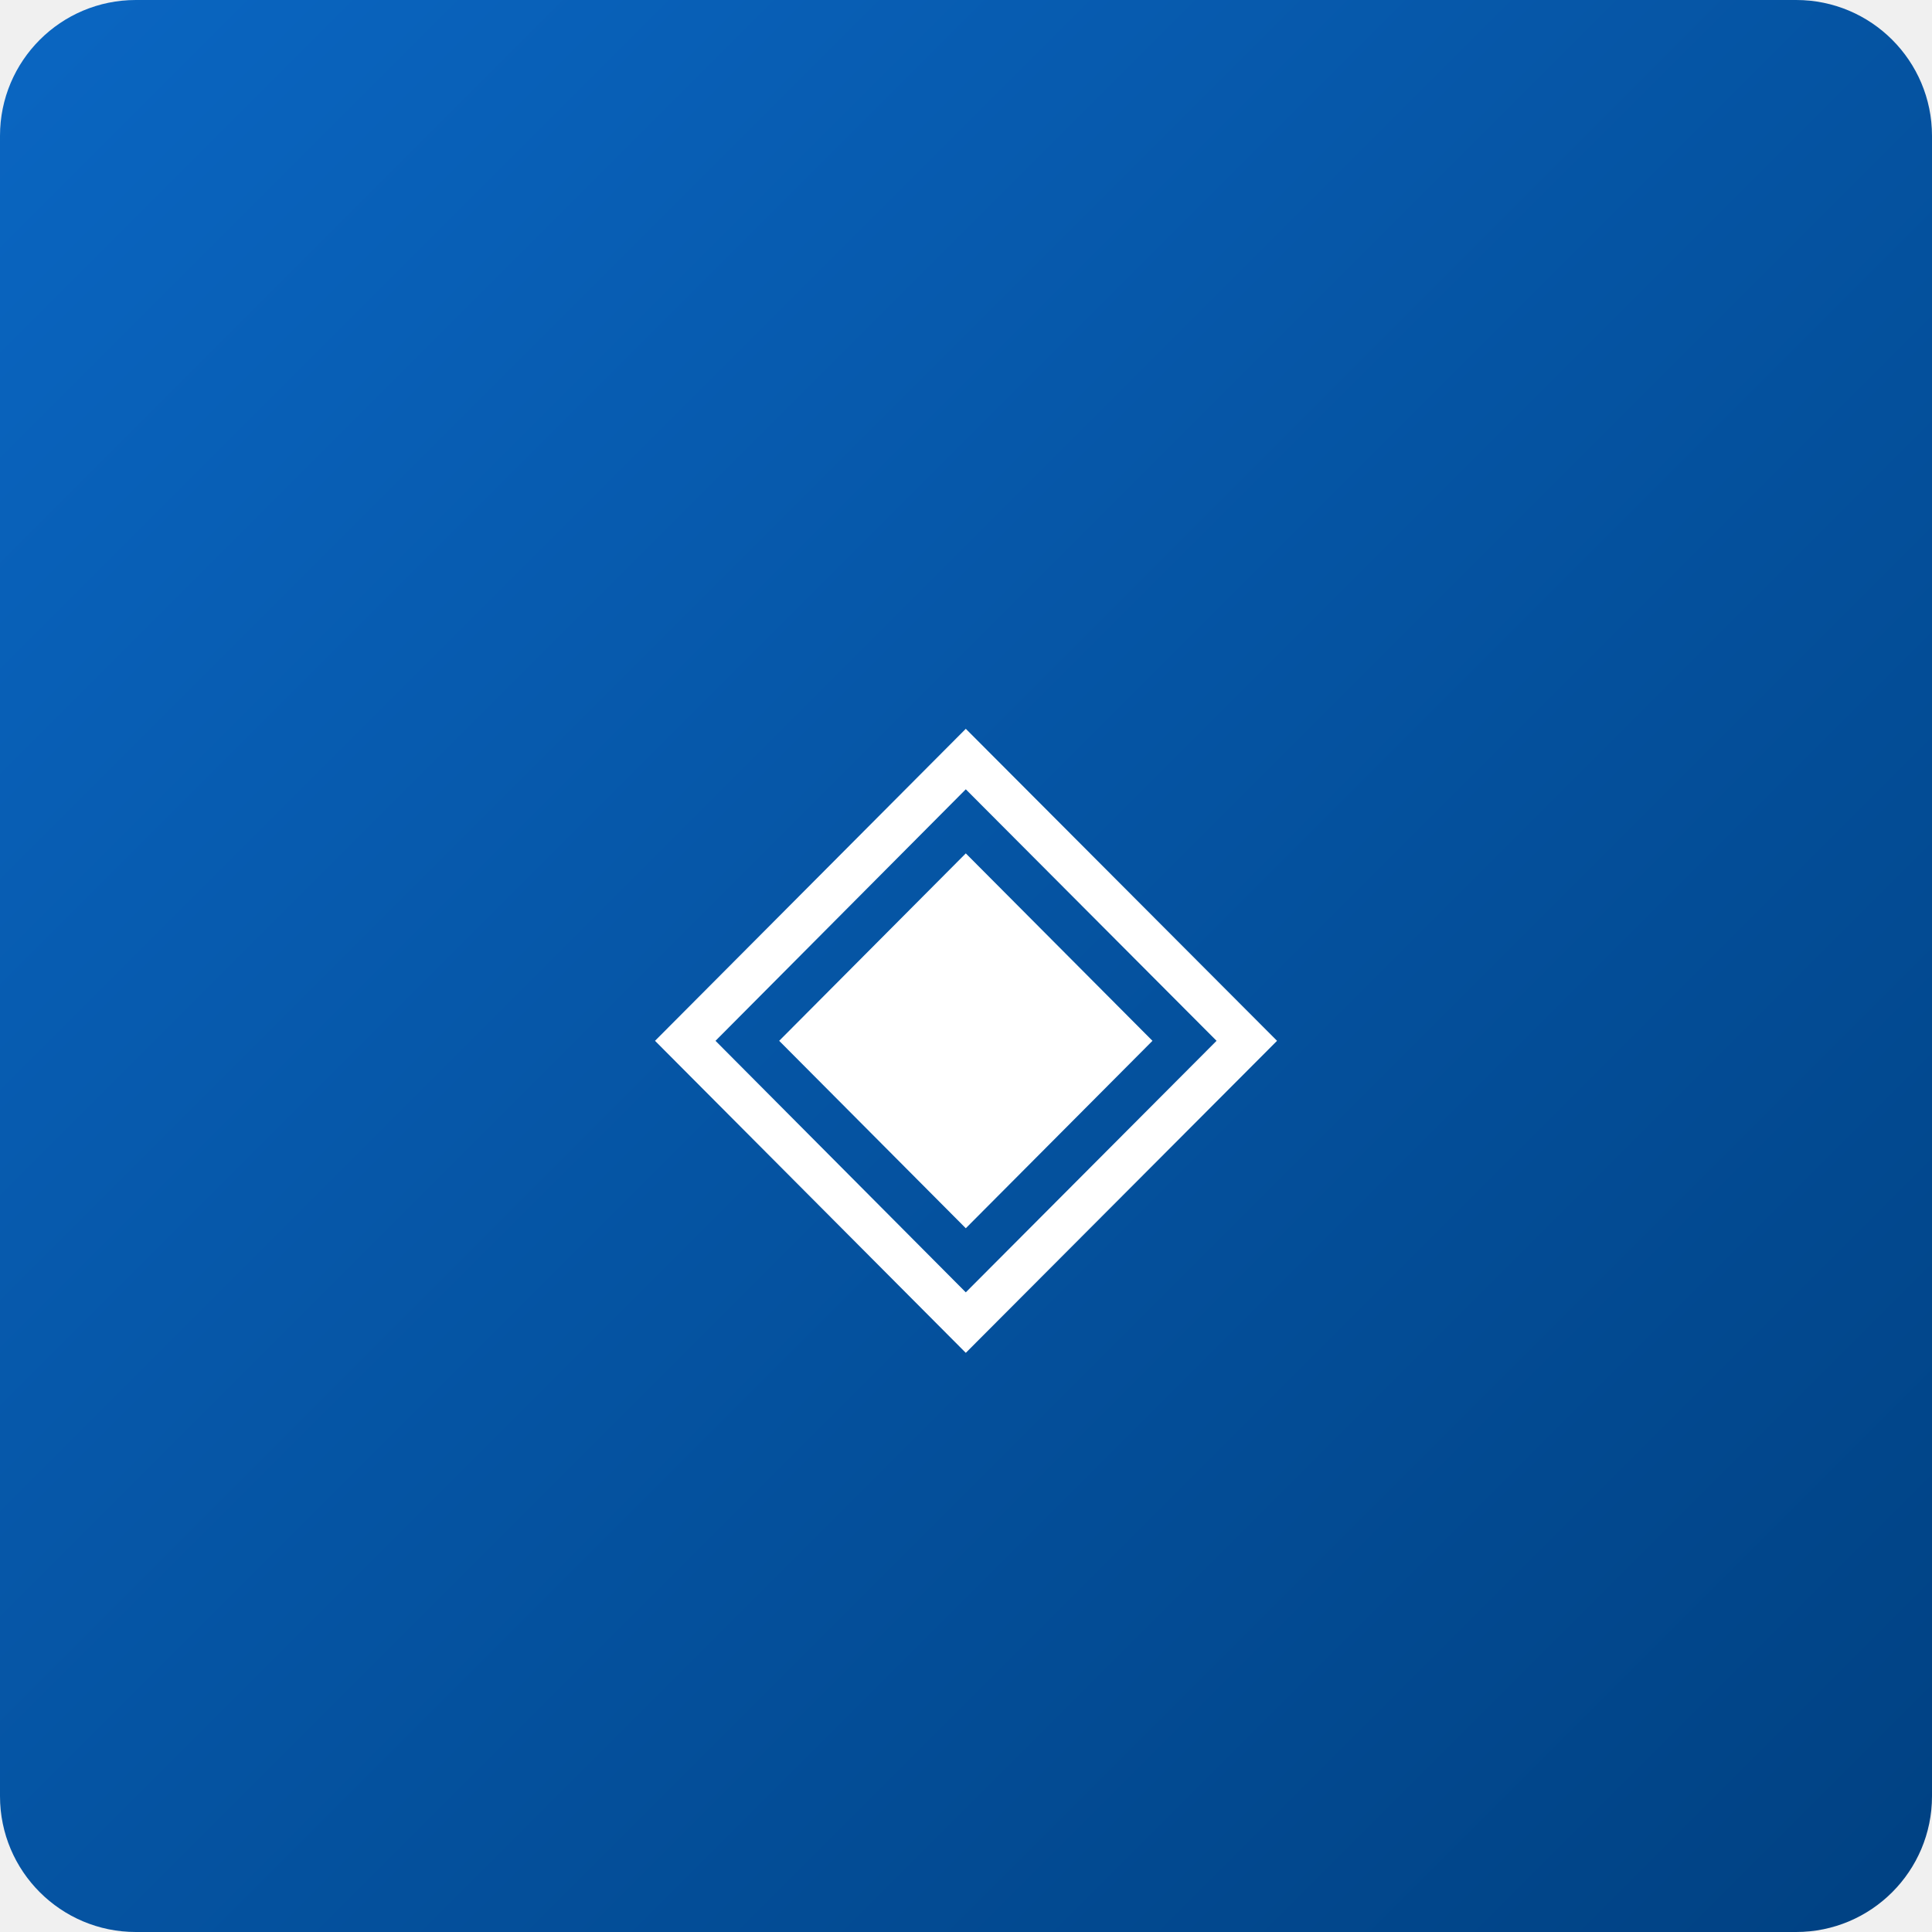
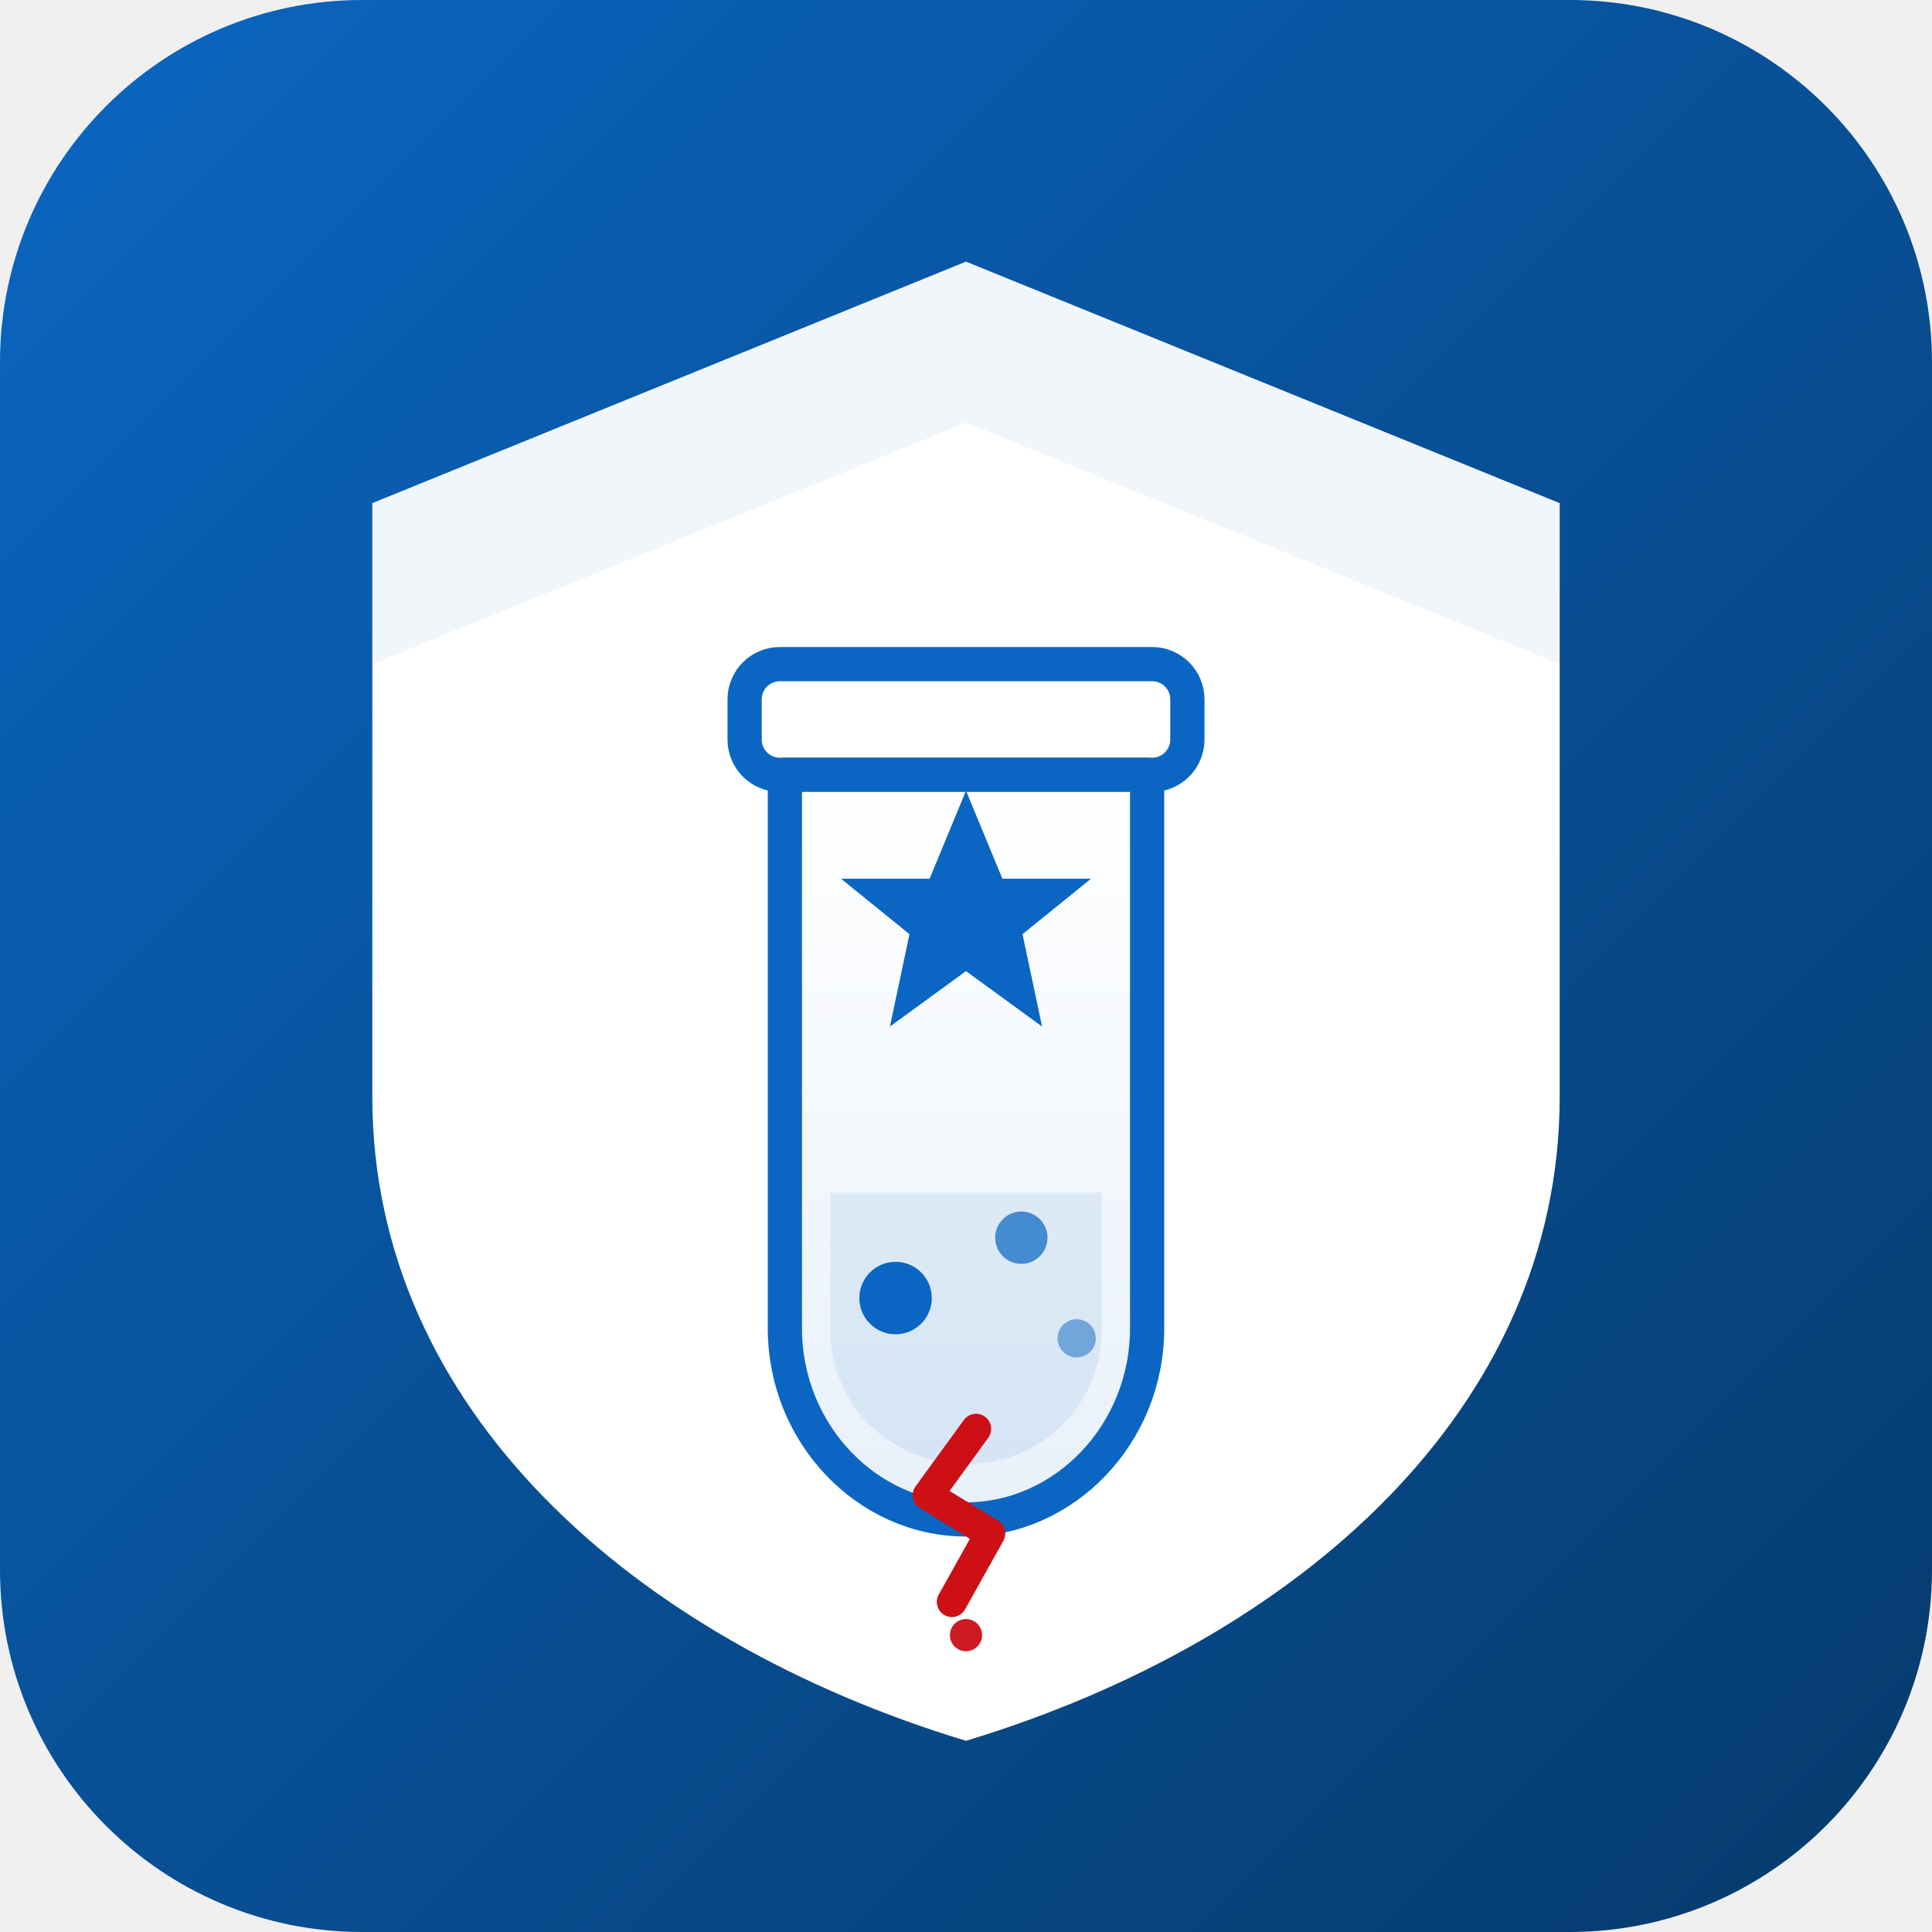
- <svg xmlns="http://www.w3.org/2000/svg" viewBox="0 0 512 512">
+ <svg xmlns="http://www.w3.org/2000/svg" viewBox="0 0 192 192">
  <defs>
-     <linearGradient id="navyGradient" x1="0%" y1="0%" x2="100%" y2="100%">
-       <stop offset="0%" style="stop-color:#0A66C2;stop-opacity:1" />
-       <stop offset="100%" style="stop-color:#004182;stop-opacity:1" />
+     <linearGradient id="bg" x1="0%" y1="0%" x2="100%" y2="100%">
+       <stop offset="0%" stop-color="#0A66C2" />
+       <stop offset="100%" stop-color="#063A6B" />
+     </linearGradient>
+     <linearGradient id="flask" x1="0%" y1="0%" x2="0%" y2="100%">
+       <stop offset="0%" stop-color="#FFFFFF" />
+       <stop offset="100%" stop-color="#E8F0FA" />
    </linearGradient>
  </defs>
-   <rect width="512" height="512" rx="36" fill="url(#navyGradient)" />
-   <text font-family="Source Sans 3, system-ui, -apple-system, sans-serif" font-weight="bold" font-size="216" fill="white" x="50%" y="50%" text-anchor="middle" dominant-baseline="central">◈</text>
+   <rect width="192" height="192" rx="36" fill="url(#bg)" />
+   <path d="M96 26 L155 50 L155 109 C155 140 129 163 96 173 C63 163 37 140 37 109 L37 50 Z" fill="white" />
+   <path d="M96 26 L155 50 L155 66 L96 42 L37 66 L37 50 Z" fill="#0A66C2" opacity="0.06" />
+   <rect x="74" y="66" width="44" height="11" rx="3.5" fill="white" stroke="#0A66C2" stroke-width="3.4" />
+   <path d="M78 77 H114 V132 C114 142.5 105.8 151 96 151 C86.2 151 78 142.5 78 132 Z" fill="url(#flask)" stroke="#0A66C2" stroke-width="3.4" stroke-linejoin="round" />
+   <path d="M82.5 118.5 H109.5 V132 C109.5 139.8 103.3 145.5 96 145.5 C88.7 145.5 82.5 139.8 82.5 132 Z" fill="#0A66C2" opacity="0.09" />
+   <circle cx="89" cy="129" r="3.6" fill="#0A66C2" />
+   <circle cx="101.5" cy="123" r="2.6" fill="#0A66C2" opacity="0.72" />
+   <circle cx="107" cy="133" r="1.9" fill="#0A66C2" opacity="0.5" />
+   <g transform="translate(96 91) scale(1.08)">
+     <path d="M0 -11.5 L3.35 -3.4 L11.5 -3.4 L5.2 1.7 L7 10.2 L0 5.1 L-7 10.2 L-5.2 1.7 L-11.5 -3.4 L-3.35 -3.4 Z" fill="#0A66C2" />
+   </g>
+   <path d="M97 142 L92.2 148.6 L98.4 152.4 L94.6 159.2" stroke="#CC1016" stroke-width="3" stroke-linecap="round" stroke-linejoin="round" fill="none" />
+   <circle cx="96" cy="162.5" r="1.6" fill="#CC1016" opacity="0.95" />
</svg>
